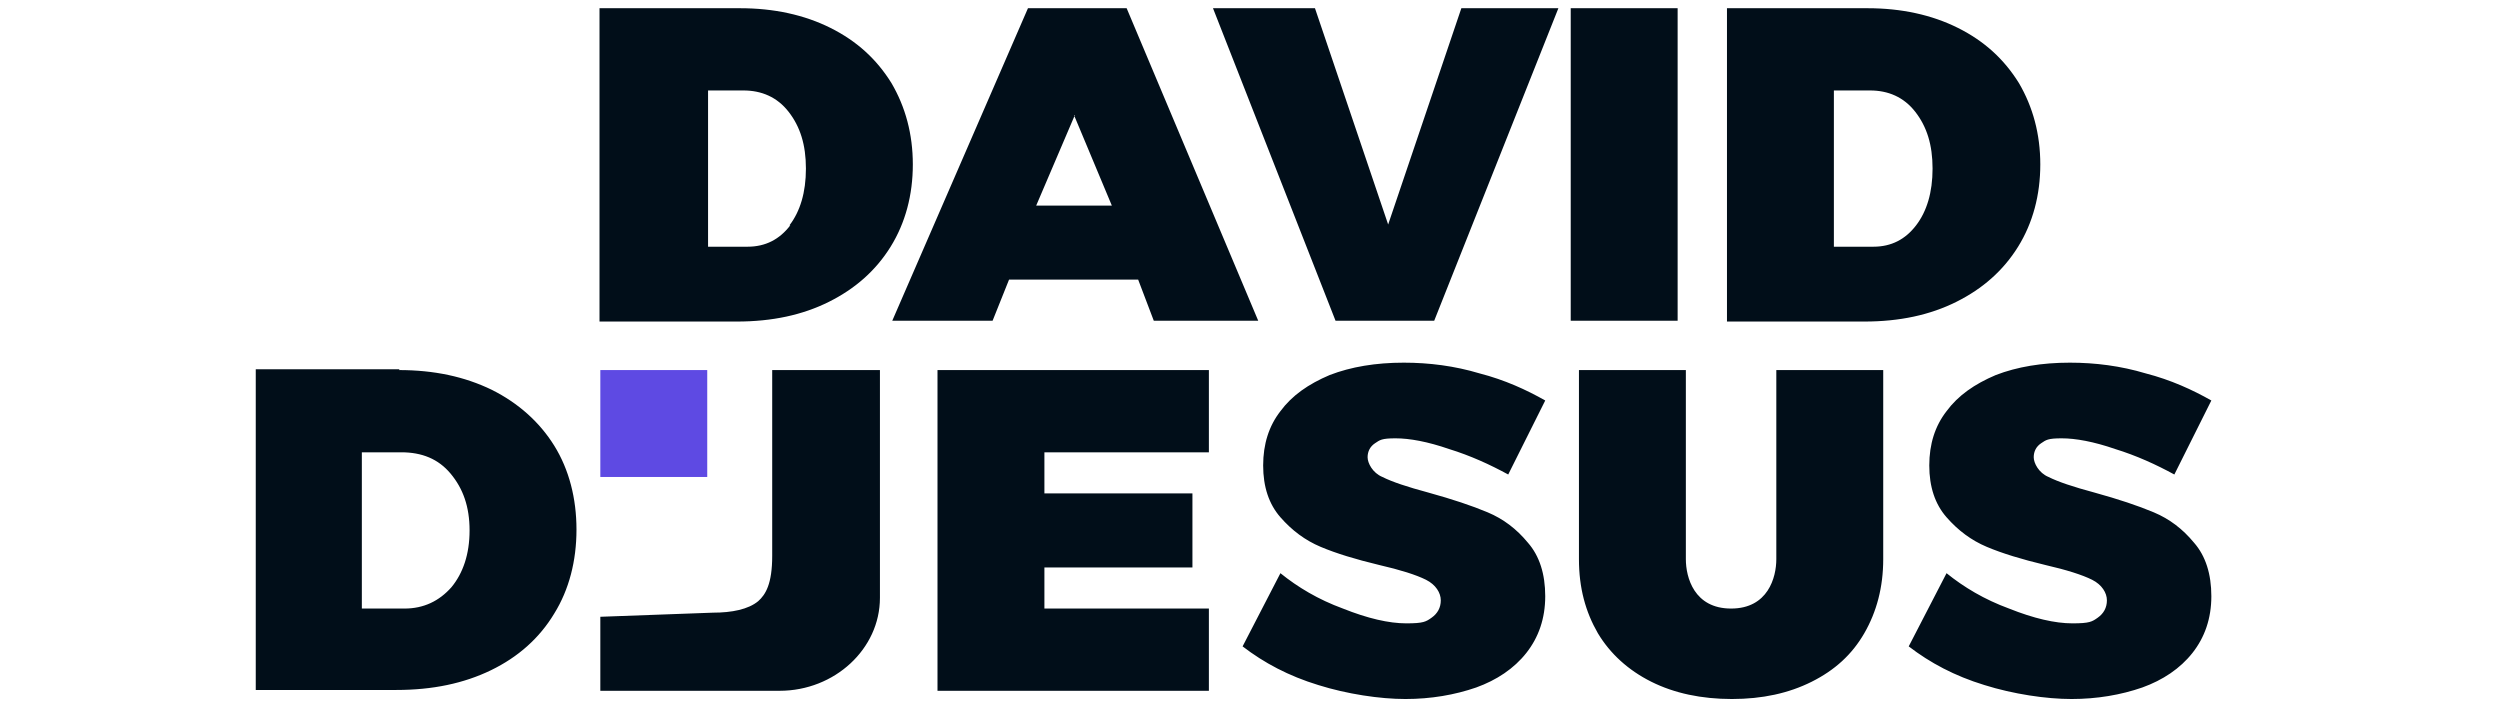
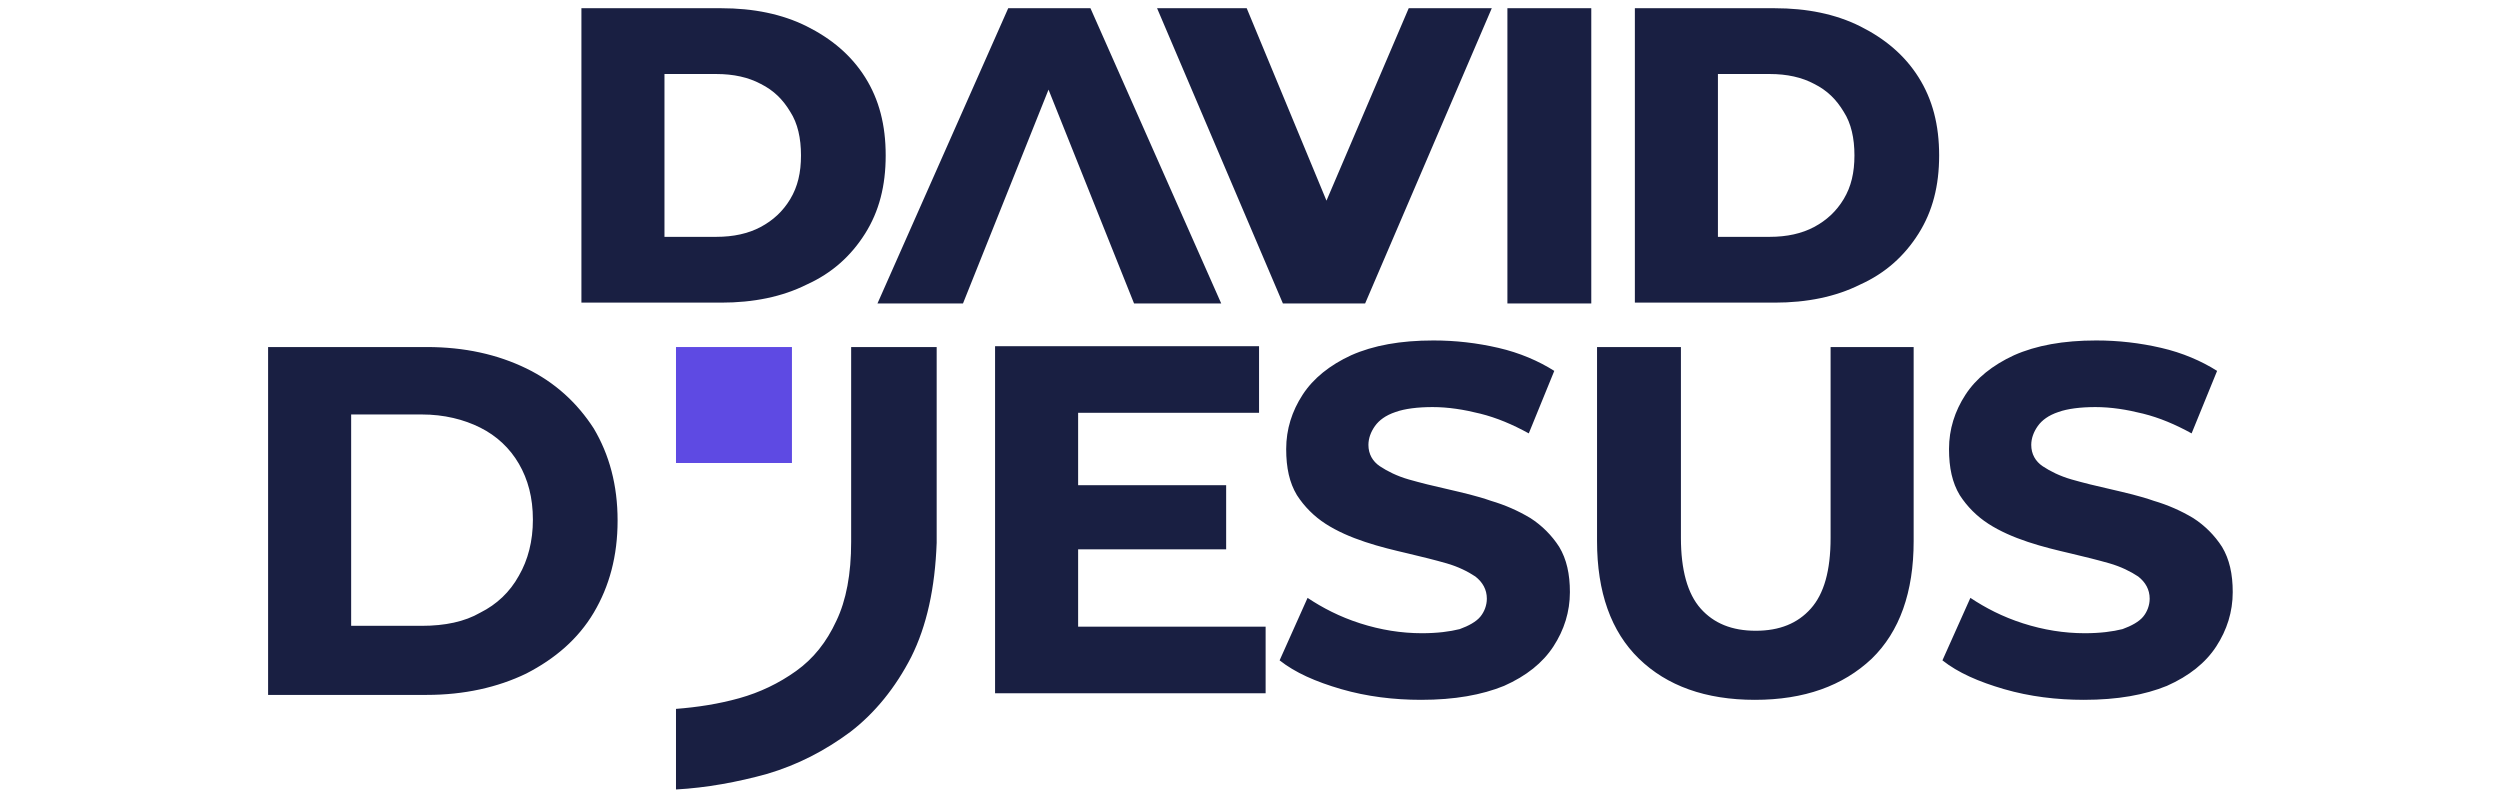
- <svg xmlns="http://www.w3.org/2000/svg" version="1.1" viewBox="0 0 304 86">
-   <defs>
-     <style>
-       .cls-1 {
-         fill: #010e19;
-       }
- 
-       .cls-1, .cls-2 {
-         fill-rule: evenodd;
-       }
- 
-       .cls-3 {
-         font-size: 56px;
-       }
- 
-       .cls-3, .cls-4, .cls-5 {
-         isolation: isolate;
-       }
- 
-       .cls-3, .cls-5 {
-         fill: #0001b9;
-         font-family: Montserrat-ExtraBold, Montserrat;
-         font-weight: 700;
-       }
- 
-       .cls-2, .cls-6 {
-         fill: #5e4ae3;
-       }
- 
-       .cls-4, .cls-6 {
-         display: none;
-       }
- 
-       .cls-5 {
-         font-size: 54.6px;
-       }
-     </style>
-   </defs>
+ <svg xmlns="http://www.w3.org/2000/svg" version="1.1" id="Layer_1" x="0px" y="0px" viewBox="0 0 304 96" style="enable-background:new 0 0 304 96;" xml:space="preserve">
+   <style type="text/css">
+ 	.st0{opacity:0.9;fill:#00072D;}
+ 	.st1{fill-rule:evenodd;clip-rule:evenodd;fill:#5E4AE3;}
+ </style>
  <g>
-     <g id="Layer_1">
-       <g id="Layer_1-2" data-name="Layer_1">
-         <g id="logo">
-           <g class="cls-4">
-             <text class="cls-3" transform="translate(34.4 83.9)">
-               <tspan x="0" y="0">DJESUS</tspan>
-             </text>
-           </g>
-           <path class="cls-2" d="M86,45v13h-13v-13h13Z" />
-           <rect class="cls-6" x="86" y="45" width="7" height="7" />
-           <g class="cls-4">
-             <text class="cls-5" transform="translate(70.4 39.1)">
-               <tspan x="0" y="0">DAVID</tspan>
-             </text>
-           </g>
-           <path class="cls-1" d="M251.7,44.1c3.1,0,6.2.4,9.2,1.3,3.1.8,5.7,2,8,3.3l-4.5,9c-2.2-1.2-4.6-2.3-7.2-3.1-2.6-.9-4.8-1.3-6.5-1.3s-1.9.2-2.5.6-.9,1-.9,1.7.6,1.9,1.8,2.4c1.2.6,3,1.2,5.6,1.9,2.9.8,5.3,1.6,7.2,2.4,1.9.8,3.5,2,4.9,3.7,1.4,1.6,2.1,3.8,2.1,6.5s-.8,5-2.3,6.9-3.6,3.3-6.1,4.2c-2.6.9-5.5,1.4-8.6,1.4s-7.1-.6-10.6-1.7c-3.6-1.1-6.6-2.7-9.2-4.7l4.6-8.9c2.1,1.7,4.6,3.2,7.6,4.3,3,1.2,5.6,1.8,7.7,1.8s2.4-.2,3.1-.7,1.1-1.2,1.1-2.1-.6-1.9-1.8-2.5-3.1-1.2-5.7-1.8c-2.9-.7-5.2-1.4-7.1-2.2-1.9-.8-3.5-2-4.9-3.6s-2.1-3.7-2.1-6.3.7-4.8,2.1-6.6c1.4-1.9,3.4-3.3,6-4.4,2.6-1,5.6-1.5,9-1.5h0ZM205,45v23c0,2.2,1,6,5.5,6s5.5-3.8,5.5-6v-23h13v23c0,3.4-.8,6.4-2.3,9s-3.6,4.5-6.4,5.9c-2.8,1.4-6,2.1-9.7,2.1s-7-.7-9.8-2.1-5-3.4-6.5-5.9c-1.5-2.6-2.3-5.5-2.3-9v-23h13ZM170.7,44.1c3.1,0,6.2.4,9.2,1.3,3.1.8,5.7,2,8,3.3l-4.5,9c-2.2-1.2-4.6-2.3-7.2-3.1-2.6-.9-4.8-1.3-6.5-1.3s-1.9.2-2.5.6-.9,1-.9,1.7.6,1.9,1.8,2.4c1.2.6,3,1.2,5.6,1.9,2.9.8,5.3,1.6,7.2,2.4s3.5,2,4.9,3.7c1.4,1.6,2.1,3.8,2.1,6.5s-.8,5-2.3,6.9-3.6,3.3-6.1,4.2c-2.6.9-5.5,1.4-8.6,1.4s-7.1-.6-10.6-1.7c-3.6-1.1-6.6-2.7-9.2-4.7l4.6-8.9c2.1,1.7,4.6,3.2,7.6,4.3,3,1.2,5.6,1.8,7.7,1.8s2.4-.2,3.1-.7c.7-.5,1.1-1.2,1.1-2.1s-.6-1.9-1.8-2.5-3.1-1.2-5.7-1.8c-2.9-.7-5.2-1.4-7.1-2.2-1.9-.8-3.5-2-4.9-3.6s-2.1-3.7-2.1-6.3.7-4.8,2.1-6.6c1.4-1.9,3.4-3.3,6-4.4,2.6-1,5.6-1.5,9-1.5h0ZM147,45v10h-20v5h18v9h-18v5h20v10h-33v-39h33ZM107,45v27.7c0,6.2-5.5,11.3-12.2,11.3h-21.8v-9l13.7-.5c2.3,0,4.3-.4,5.5-1.4.9-.8,1.7-2.1,1.7-5.5v-22.6h13.1ZM48.5,45c4.3,0,8,.8,11.3,2.4,3.2,1.6,5.8,3.9,7.6,6.8s2.7,6.4,2.7,10.2-.9,7.3-2.7,10.2c-1.8,3-4.4,5.3-7.7,6.9s-7.1,2.4-11.5,2.4h-17.1v-39h17.5,0ZM48.7,55h-4.7v19h5.2c2.3,0,4.2-.9,5.7-2.6,1.4-1.7,2.2-4,2.2-6.9s-.8-5.1-2.3-6.9-3.5-2.6-6-2.6h-.1ZM227.1,1c4.1,0,7.8.8,11,2.4,3.2,1.6,5.6,3.8,7.4,6.7,1.7,2.9,2.6,6.2,2.6,9.9s-.9,7.1-2.7,10c-1.8,2.9-4.3,5.1-7.5,6.7-3.2,1.6-6.9,2.4-11.2,2.4h-16.7V1h17.1,0ZM204,1v38h-13V1h13ZM159.9,1l8.9,26.3,8.9-26.3h11.8l-15.1,38h-12L147.5,1h12.4ZM137,1l16,38h-12.7l-1.9-5h-15.7l-2,5h-12.2L125,1h12ZM227.3,11h-4.3v19h4.8c2.2,0,3.9-.9,5.2-2.6s2-4,2-6.9-.7-5.1-2.1-6.9c-1.4-1.8-3.3-2.6-5.5-2.6h0ZM130.7,14l-4.7,11h9.2l-4.6-11h.1ZM96,27.4c1.3-1.7,2-4,2-6.9s-.7-5.1-2.1-6.9c-1.4-1.8-3.3-2.6-5.5-2.6h-4.3v19h4.8c2.2,0,3.9-.9,5.2-2.6M101,3.4c3.2,1.6,5.6,3.8,7.4,6.7,1.7,2.9,2.6,6.2,2.6,9.9s-.9,7.1-2.7,10c-1.8,2.9-4.3,5.1-7.5,6.7s-6.9,2.4-11.2,2.4h-16.7V1h17.1c4.1,0,7.8.8,11,2.4" />
-         </g>
-       </g>
-     </g>
+     <path class="st0" d="M70.7,36.9V1h17c3.9,0,7.4,0.7,10.4,2.2c3,1.5,5.4,3.5,7.1,6.2s2.5,5.8,2.5,9.5c0,3.7-0.8,6.8-2.5,9.5   c-1.7,2.7-4,4.8-7.1,6.2c-3,1.5-6.5,2.2-10.4,2.2H70.7z M80.8,28.8h6.3c2.1,0,3.9-0.4,5.4-1.2c1.5-0.8,2.7-1.9,3.6-3.4   c0.9-1.5,1.3-3.2,1.3-5.3c0-2.1-0.4-3.9-1.3-5.3c-0.9-1.5-2-2.6-3.6-3.4c-1.5-0.8-3.3-1.2-5.4-1.2h-6.3V28.8z M148.5,36.9L132.6,1   h-10l-15.9,35.9h10.4l10.4-26l10.4,26H148.5z M171.3,1l-10,23.4L151.6,1h-10.9L156,36.9h10L181.4,1H171.3z M183.3,36.9V1h10.2v35.9   H183.3z M198.8,36.9V1h17c3.9,0,7.4,0.7,10.4,2.2c3,1.5,5.4,3.5,7.1,6.2c1.7,2.7,2.5,5.8,2.5,9.5c0,3.7-0.8,6.8-2.5,9.5   c-1.7,2.7-4,4.8-7.1,6.2c-3,1.5-6.5,2.2-10.4,2.2H198.8z M208.9,28.8h6.3c2.1,0,3.9-0.4,5.4-1.2c1.5-0.8,2.7-1.9,3.6-3.4   c0.9-1.5,1.3-3.2,1.3-5.3c0-2.1-0.4-3.9-1.3-5.3c-0.9-1.5-2-2.6-3.6-3.4c-1.5-0.8-3.3-1.2-5.4-1.2h-6.3V28.8z M32.6,84.4V42.2h19.3   c4.6,0,8.6,0.9,12.1,2.6c3.5,1.7,6.2,4.2,8.2,7.3c1.9,3.2,2.9,6.9,2.9,11.2c0,4.3-1,8-2.9,11.2c-1.9,3.2-4.7,5.6-8.2,7.4   c-3.5,1.7-7.6,2.6-12.1,2.6H32.6z M42.7,76.1h8.6c2.8,0,5.2-0.5,7.1-1.6c2-1,3.6-2.5,4.7-4.5c1.1-1.9,1.7-4.2,1.7-6.8   c0-2.7-0.6-4.9-1.7-6.8c-1.1-1.9-2.7-3.4-4.7-4.4c-2-1-4.4-1.6-7.1-1.6h-8.6V76.1z M82.2,96v-9.8c2.6-0.2,5.2-0.6,7.7-1.3   c2.5-0.7,4.8-1.8,6.9-3.3c2.1-1.5,3.7-3.5,4.9-6.1c1.2-2.5,1.8-5.7,1.8-9.6V42.2h10.4V66c-0.2,5.5-1.2,10.1-3.1,13.9   c-1.9,3.7-4.4,6.8-7.4,9.1c-3.1,2.3-6.4,4-10.1,5.1C89.7,95.1,85.9,95.8,82.2,96z M131.1,76.3v-9.5h18V59h-18v-8.8h22v-8.1H121   v42.2h32.9v-8.1H131.1z M172.8,85.1c-3.3,0-6.6-0.4-9.7-1.3c-3.1-0.9-5.6-2-7.5-3.5l3.4-7.6c1.8,1.2,3.9,2.3,6.4,3.1   c2.5,0.8,5,1.2,7.5,1.2c1.9,0,3.4-0.2,4.6-0.5c1.1-0.4,2-0.9,2.5-1.5c0.5-0.6,0.8-1.4,0.8-2.2c0-1.1-0.5-2-1.4-2.7   c-0.9-0.6-2.1-1.2-3.5-1.6c-1.4-0.4-3-0.8-4.7-1.2c-1.7-0.4-3.4-0.8-5.2-1.4c-1.8-0.6-3.4-1.3-4.8-2.2c-1.4-0.9-2.6-2.1-3.5-3.5   c-0.9-1.5-1.3-3.3-1.3-5.6c0-2.4,0.7-4.6,2-6.6c1.3-2,3.3-3.6,5.9-4.8c2.7-1.2,6-1.8,10-1.8c2.7,0,5.3,0.3,7.9,0.9   c2.6,0.6,4.9,1.6,6.8,2.8l-3.1,7.6c-2-1.1-3.9-1.9-5.9-2.4c-2-0.5-3.9-0.8-5.8-0.8c-1.8,0-3.4,0.2-4.5,0.6c-1.2,0.4-2,1-2.5,1.7   c-0.5,0.7-0.8,1.5-0.8,2.3c0,1.1,0.5,2,1.4,2.6c0.9,0.6,2.1,1.2,3.5,1.6c1.4,0.4,3,0.8,4.8,1.2c1.7,0.4,3.5,0.8,5.2,1.4   c1.7,0.5,3.3,1.2,4.8,2.1c1.4,0.9,2.6,2.1,3.5,3.5c0.9,1.5,1.3,3.3,1.3,5.5c0,2.4-0.7,4.6-2,6.6c-1.3,2-3.3,3.6-6,4.8   C180.2,84.5,176.9,85.1,172.8,85.1z M213.4,85.1c-6,0-10.7-1.7-14.1-5c-3.4-3.3-5.1-8.1-5.1-14.3V42.2h10.2v23.2   c0,3.9,0.8,6.8,2.4,8.6c1.6,1.8,3.8,2.7,6.7,2.7c2.9,0,5.1-0.9,6.7-2.7c1.6-1.8,2.4-4.6,2.4-8.6V42.2h10.1v23.6   c0,6.2-1.7,11-5.1,14.3C224.1,83.4,219.4,85.1,213.4,85.1z M253.4,85.1c-3.3,0-6.6-0.4-9.7-1.3c-3.1-0.9-5.6-2-7.5-3.5l3.4-7.6   c1.8,1.2,3.9,2.3,6.4,3.1c2.5,0.8,5,1.2,7.5,1.2c1.9,0,3.4-0.2,4.6-0.5c1.1-0.4,2-0.9,2.5-1.5c0.5-0.6,0.8-1.4,0.8-2.2   c0-1.1-0.5-2-1.4-2.7c-0.9-0.6-2.1-1.2-3.5-1.6c-1.4-0.4-3-0.8-4.7-1.2c-1.7-0.4-3.4-0.8-5.2-1.4c-1.8-0.6-3.4-1.3-4.8-2.2   c-1.4-0.9-2.6-2.1-3.5-3.5c-0.9-1.5-1.3-3.3-1.3-5.6c0-2.4,0.7-4.6,2-6.6c1.3-2,3.3-3.6,5.9-4.8c2.7-1.2,6-1.8,10-1.8   c2.7,0,5.3,0.3,7.9,0.9c2.6,0.6,4.9,1.6,6.8,2.8l-3.1,7.6c-2-1.1-3.9-1.9-5.9-2.4c-2-0.5-3.9-0.8-5.8-0.8c-1.8,0-3.4,0.2-4.5,0.6   c-1.2,0.4-2,1-2.5,1.7c-0.5,0.7-0.8,1.5-0.8,2.3c0,1.1,0.5,2,1.4,2.6c0.9,0.6,2.1,1.2,3.5,1.6c1.4,0.4,3,0.8,4.8,1.2   c1.7,0.4,3.5,0.8,5.2,1.4c1.7,0.5,3.3,1.2,4.8,2.1c1.4,0.9,2.6,2.1,3.5,3.5c0.9,1.5,1.3,3.3,1.3,5.5c0,2.4-0.7,4.6-2,6.6   c-1.3,2-3.3,3.6-6,4.8C260.8,84.5,257.5,85.1,253.4,85.1z" />
+     <path class="st1" d="M96.3,42.2v14.1H82.2V42.2H96.3z" />
  </g>
</svg>
